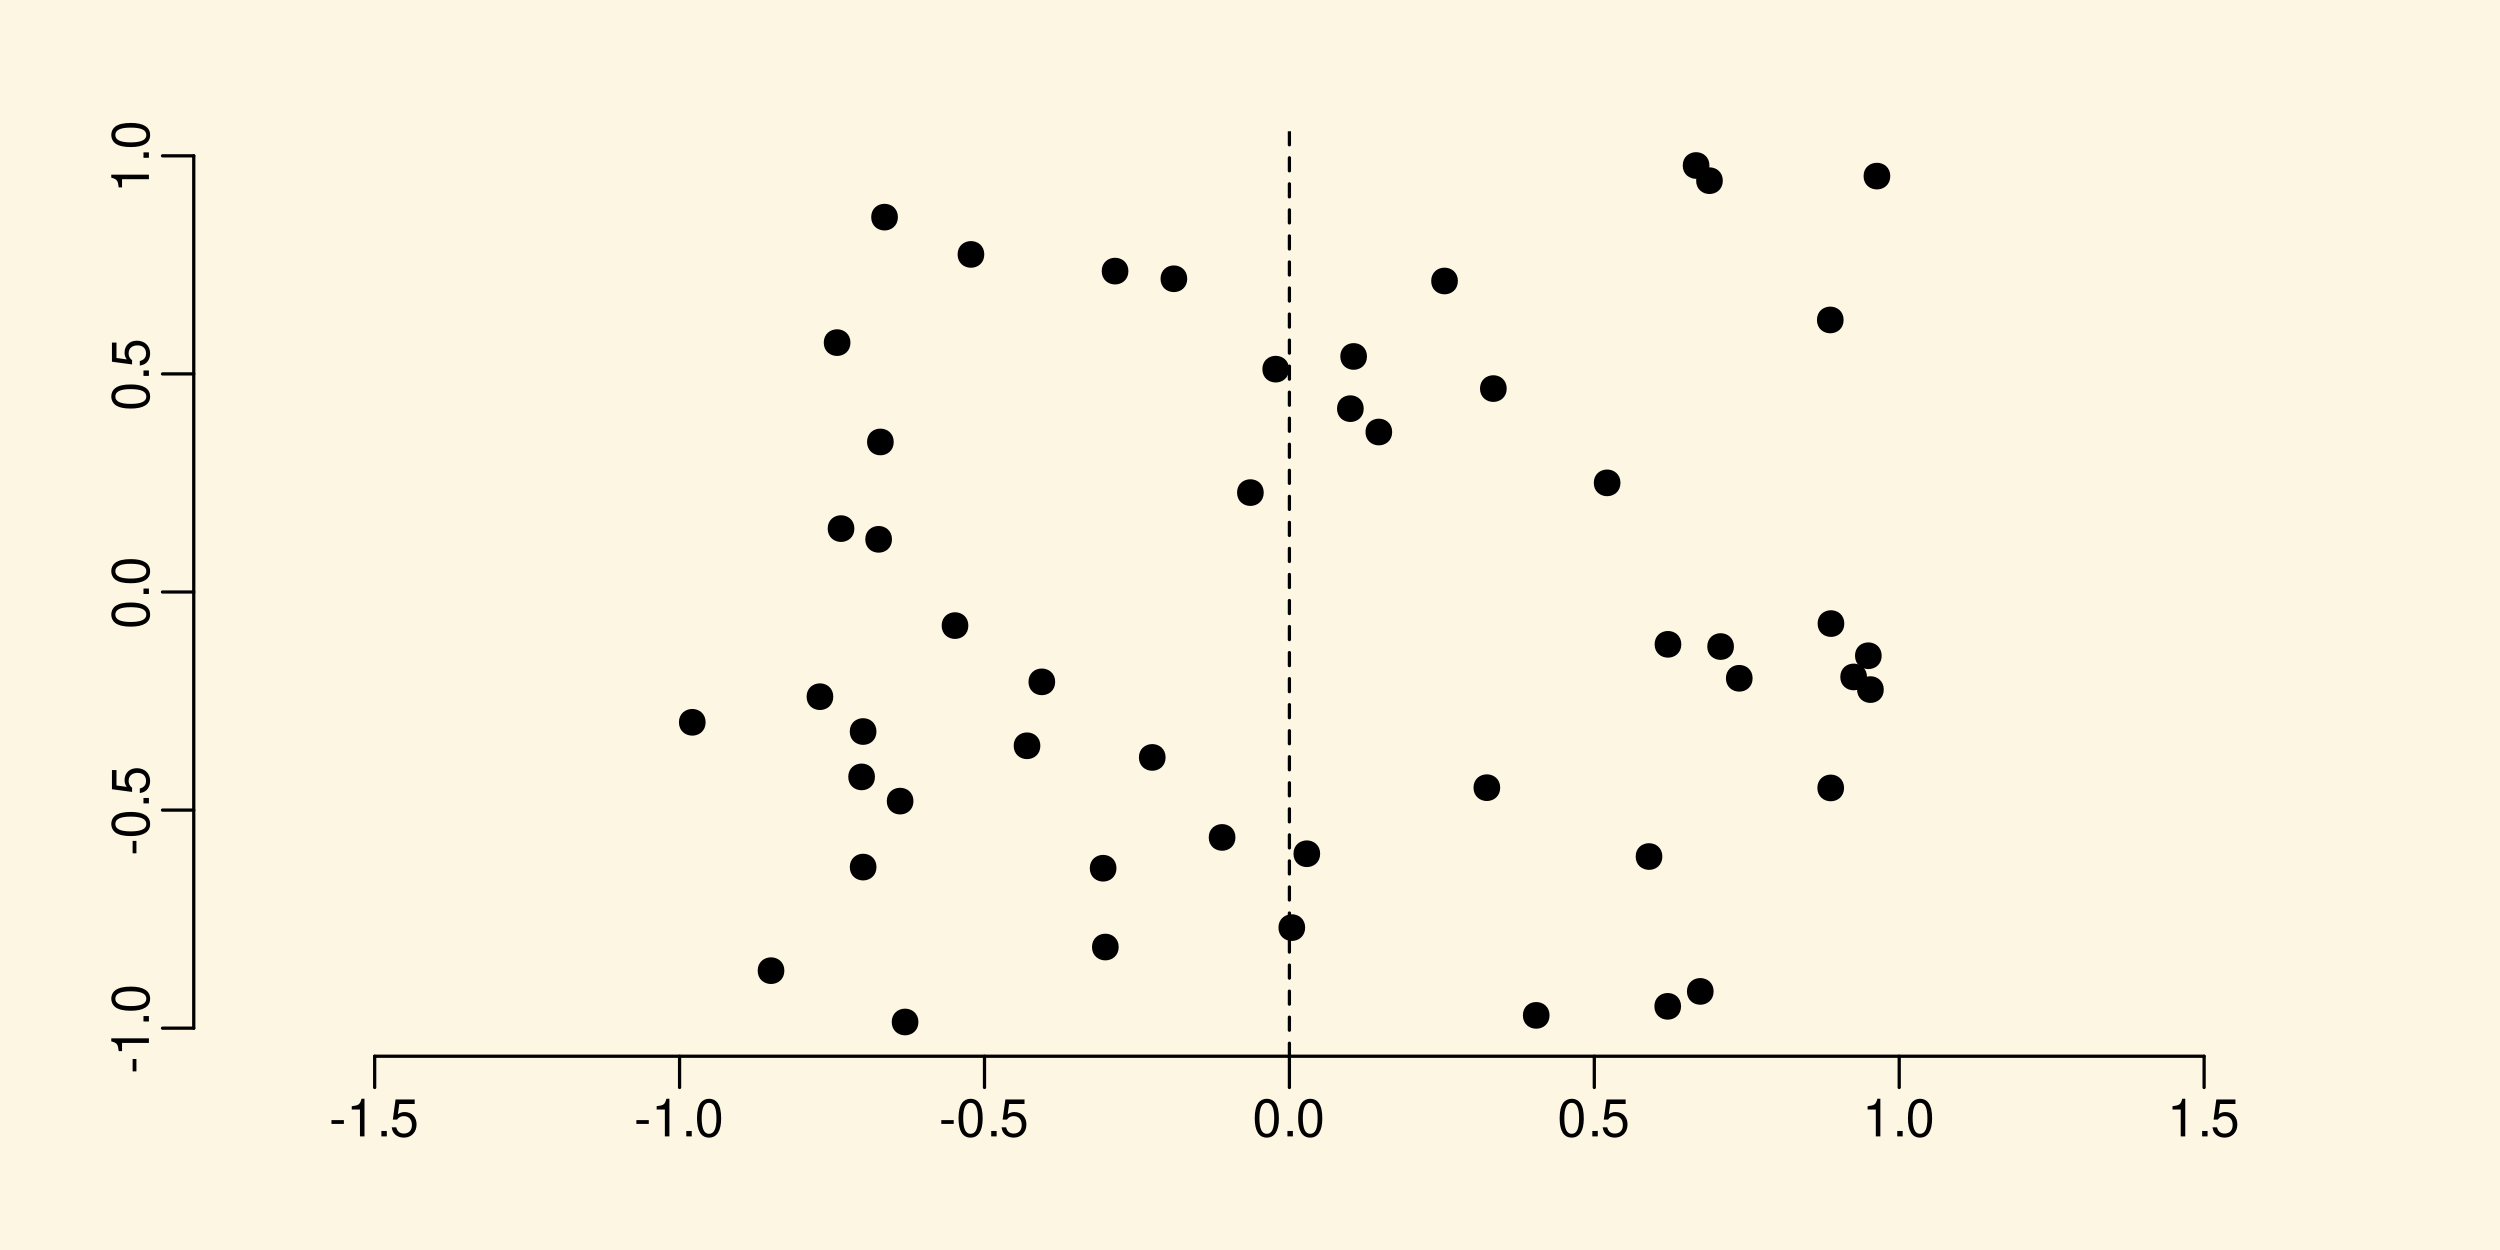
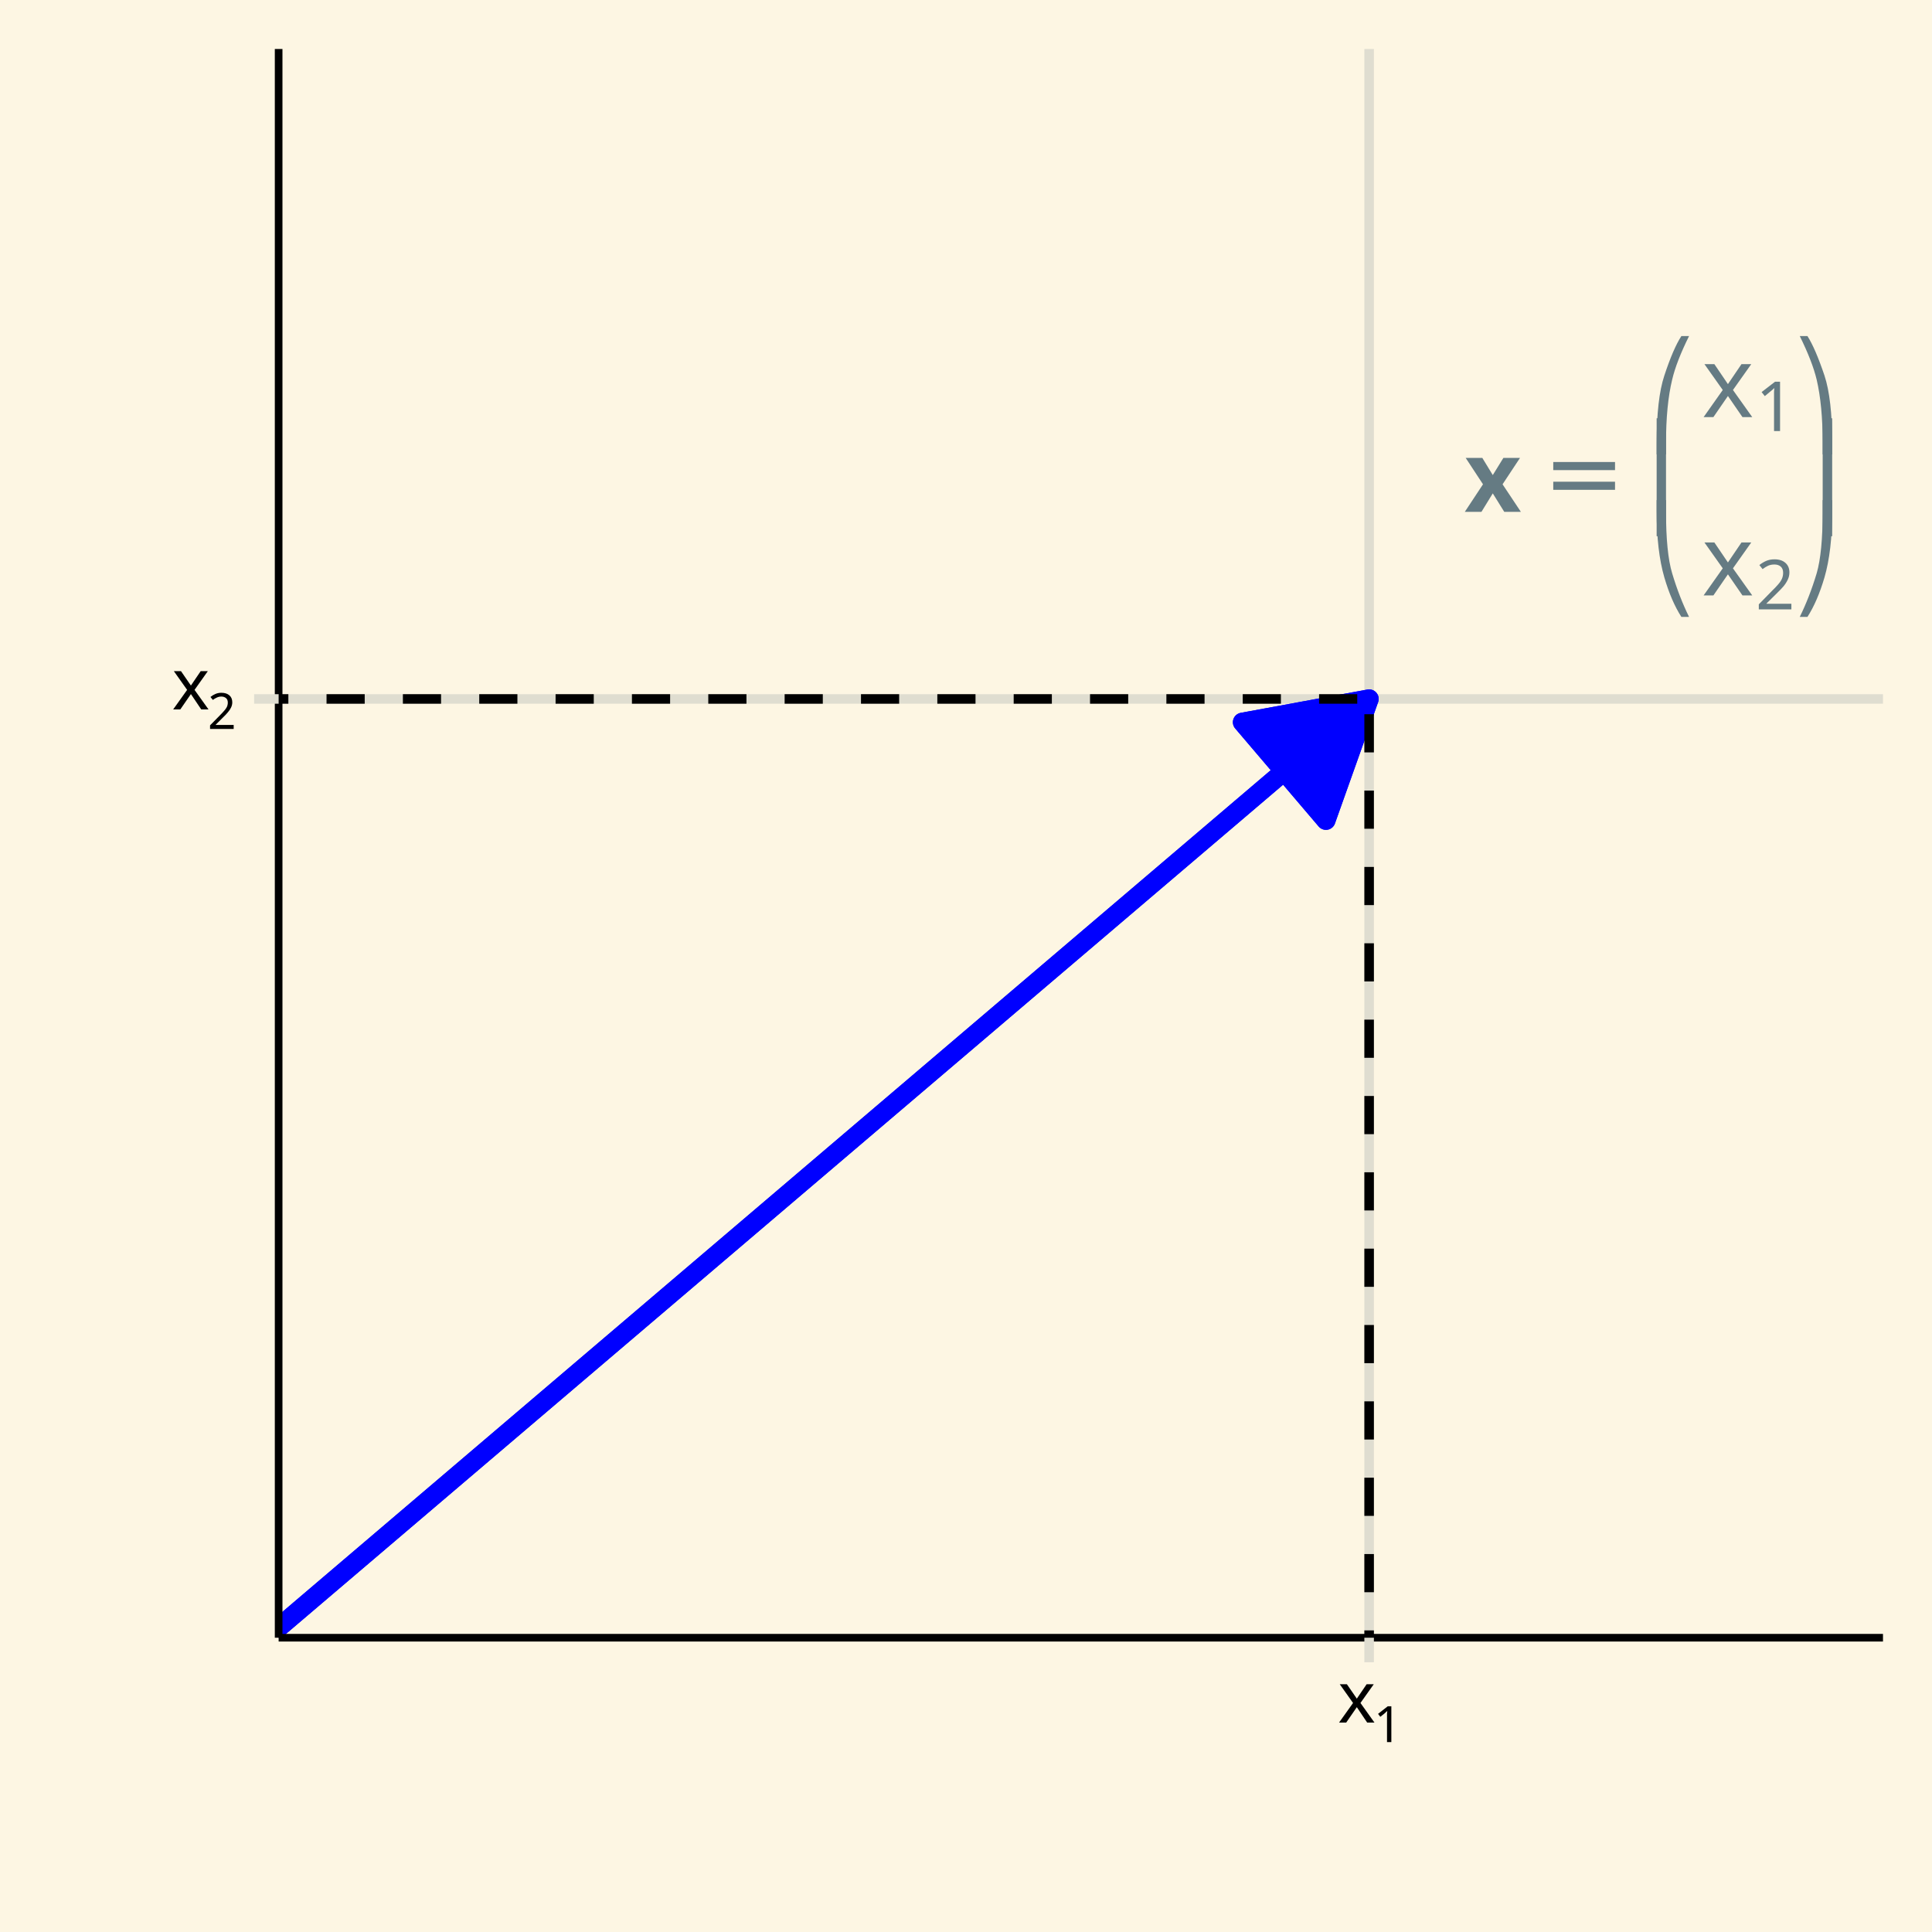
- <svg xmlns="http://www.w3.org/2000/svg" xmlns:xlink="http://www.w3.org/1999/xlink" width="576pt" height="288pt" viewBox="0 0 576 288" version="1.1">
+ <svg xmlns="http://www.w3.org/2000/svg" xmlns:xlink="http://www.w3.org/1999/xlink" width="216pt" height="216pt" viewBox="0 0 216 216" version="1.1">
  <defs>
    <g>
      <symbol overflow="visible" id="glyph0-0">
-         <path style="stroke:none;" d="" />
+         <path style="stroke:none;" d="M 1.031 0 L 1.031 -7.891 L 5.578 -7.891 L 5.578 0 Z M 1.609 -0.562 L 5.016 -0.562 L 5.016 -7.328 L 1.609 -7.328 Z M 1.609 -0.562 " />
      </symbol>
      <symbol overflow="visible" id="glyph0-1">
-         <path style="stroke:none;" d="" />
+         <path style="stroke:none;" d="M 2.094 -3.078 L 0.156 -6.031 L 2.016 -6.031 L 3.188 -4.109 L 4.375 -6.031 L 6.234 -6.031 L 4.281 -3.078 L 6.328 0 L 4.469 0 L 3.188 -2.062 L 1.922 0 L 0.062 0 Z M 2.094 -3.078 " />
      </symbol>
      <symbol overflow="visible" id="glyph1-0">
-         <path style="stroke:none;" d="" />
+         <path style="stroke:none;" d="M 0.547 1.953 L 0.547 -7.781 L 6.078 -7.781 L 6.078 1.953 Z M 1.172 1.344 L 5.453 1.344 L 5.453 -7.172 L 1.172 -7.172 Z M 1.172 1.344 " />
      </symbol>
      <symbol overflow="visible" id="glyph1-1">
-         <path style="stroke:none;" d="" />
+         <path style="stroke:none;" d="M 1.172 -5.016 L 8.078 -5.016 L 8.078 -4.109 L 1.172 -4.109 Z M 1.172 -2.812 L 8.078 -2.812 L 8.078 -1.906 L 1.172 -1.906 Z M 1.172 -2.812 " />
+       </symbol>
+       <symbol overflow="visible" id="glyph1-2">
+         <path style="stroke:none;" d="M 2 2.781 L 0.953 2.781 L 0.953 1.516 C 0.953 -1.785 1.238 -4.301 1.812 -6.031 C 2.477 -8.051 3.113 -9.523 3.719 -10.453 L 4.578 -10.453 C 3.641 -8.566 3.008 -6.941 2.688 -5.578 C 2.227 -3.672 2 -1.305 2 1.516 Z M 2 2.781 " />
+       </symbol>
+       <symbol overflow="visible" id="glyph1-3">
+         <path style="stroke:none;" d="M 2 -10.406 L 2 -9.141 C 2 -6.055 2.227 -3.75 2.688 -2.219 C 3.219 -0.445 3.848 1.176 4.578 2.656 L 3.719 2.656 C 2.969 1.488 2.332 0.016 1.812 -1.766 C 1.238 -3.742 0.953 -6.203 0.953 -9.141 L 0.953 -10.406 Z M 2 -10.406 " />
+       </symbol>
+       <symbol overflow="visible" id="glyph1-4">
+         <path style="stroke:none;" d="M 0.953 -10.406 L 2 -10.406 L 2 2.781 L 0.953 2.781 Z M 0.953 -10.406 " />
+       </symbol>
+       <symbol overflow="visible" id="glyph1-5">
+         <path style="stroke:none;" d="M 3.516 2.781 L 3.516 1.516 C 3.516 -1.305 3.289 -3.672 2.844 -5.578 C 2.52 -6.93 1.891 -8.555 0.953 -10.453 L 1.812 -10.453 C 2.406 -9.523 3.039 -8.051 3.719 -6.031 C 4.289 -4.301 4.578 -1.785 4.578 1.516 L 4.578 2.781 Z M 3.516 2.781 " />
+       </symbol>
+       <symbol overflow="visible" id="glyph1-6">
+         <path style="stroke:none;" d="M 3.516 -10.406 L 4.578 -10.406 L 4.578 -9.141 C 4.578 -6.191 4.289 -3.734 3.719 -1.766 C 3.195 0.016 2.562 1.488 1.812 2.656 L 0.953 2.656 C 1.68 1.176 2.312 -0.445 2.844 -2.219 C 3.289 -3.75 3.516 -6.055 3.516 -9.141 Z M 3.516 -10.406 " />
+       </symbol>
+       <symbol overflow="visible" id="glyph1-7">
+         <path style="stroke:none;" d="M 4.578 -10.406 L 4.578 2.781 L 3.516 2.781 L 3.516 -10.406 C 3.516 -10.406 3.867 -10.406 4.578 -10.406 Z M 4.578 -10.406 " />
      </symbol>
      <symbol overflow="visible" id="glyph2-0">
-         <path style="stroke:none;" d="" />
+         <path style="stroke:none;" d="M 1.031 0 L 1.031 -7.891 L 5.578 -7.891 L 5.578 0 Z M 1.609 -0.562 L 5.016 -0.562 L 5.016 -7.328 L 1.609 -7.328 Z M 1.609 -0.562 " />
      </symbol>
      <symbol overflow="visible" id="glyph2-1">
-         <path style="stroke:none;" d="M 3.406 -3.75 L 0.547 -3.75 L 0.547 -2.875 L 3.406 -2.875 Z M 3.406 -3.75 " />
-       </symbol>
-       <symbol overflow="visible" id="glyph2-2">
-         <path style="stroke:none;" d="M 3.109 -6.188 L 3.109 0 L 4.156 0 L 4.156 -8.672 L 3.469 -8.672 C 3.094 -7.344 2.859 -7.156 1.219 -6.953 L 1.219 -6.188 Z M 3.109 -6.188 " />
-       </symbol>
-       <symbol overflow="visible" id="glyph2-3">
-         <path style="stroke:none;" d="M 2.297 -1.25 L 1.047 -1.25 L 1.047 0 L 2.297 0 Z M 2.297 -1.25 " />
-       </symbol>
-       <symbol overflow="visible" id="glyph2-4">
-         <path style="stroke:none;" d="M 5.719 -8.516 L 1.312 -8.516 L 0.688 -3.875 L 1.656 -3.875 C 2.141 -4.469 2.562 -4.672 3.234 -4.672 C 4.375 -4.672 5.078 -3.891 5.078 -2.625 C 5.078 -1.406 4.375 -0.656 3.219 -0.656 C 2.297 -0.656 1.734 -1.125 1.469 -2.094 L 0.422 -2.094 C 0.562 -1.391 0.688 -1.062 0.938 -0.75 C 1.422 -0.094 2.281 0.281 3.234 0.281 C 4.953 0.281 6.156 -0.969 6.156 -2.766 C 6.156 -4.453 5.047 -5.609 3.406 -5.609 C 2.812 -5.609 2.328 -5.453 1.844 -5.094 L 2.172 -7.469 L 5.719 -7.469 Z M 5.719 -8.516 " />
-       </symbol>
-       <symbol overflow="visible" id="glyph2-5">
-         <path style="stroke:none;" d="M 3.297 -8.672 C 2.516 -8.672 1.781 -8.312 1.344 -7.734 C 0.797 -6.953 0.516 -5.812 0.516 -4.203 C 0.516 -1.266 1.469 0.281 3.297 0.281 C 5.094 0.281 6.078 -1.266 6.078 -4.125 C 6.078 -5.812 5.812 -6.938 5.25 -7.734 C 4.812 -8.328 4.109 -8.672 3.297 -8.672 Z M 3.297 -7.734 C 4.438 -7.734 5 -6.578 5 -4.219 C 5 -1.75 4.453 -0.594 3.281 -0.594 C 2.156 -0.594 1.594 -1.797 1.594 -4.188 C 1.594 -6.578 2.156 -7.734 3.297 -7.734 Z M 3.297 -7.734 " />
+         <path style="stroke:none;" d="M 2.344 -3.031 L 0.297 -5.922 L 1.406 -5.922 L 2.922 -3.688 L 4.438 -5.922 L 5.531 -5.922 L 3.484 -3.031 L 5.641 0 L 4.547 0 L 2.922 -2.359 L 1.297 0 L 0.203 0 Z M 2.344 -3.031 " />
      </symbol>
      <symbol overflow="visible" id="glyph3-0">
-         <path style="stroke:none;" d="" />
+         <path style="stroke:none;" d="M 0.734 0 L 0.734 -5.516 L 3.906 -5.516 L 3.906 0 Z M 1.125 -0.391 L 3.516 -0.391 L 3.516 -5.125 L 1.125 -5.125 Z M 1.125 -0.391 " />
      </symbol>
      <symbol overflow="visible" id="glyph3-1">
-         <path style="stroke:none;" d="M -3.75 -3.406 L -3.75 -0.547 L -2.875 -0.547 L -2.875 -3.406 Z M -3.75 -3.406 " />
+         <path style="stroke:none;" d="M 2.75 0 L 2.078 0 L 2.078 -3.859 C 2.078 -4.078 2.078 -4.254 2.078 -4.391 C 2.086 -4.523 2.098 -4.664 2.109 -4.812 C 2.023 -4.727 1.945 -4.656 1.875 -4.594 C 1.812 -4.539 1.727 -4.473 1.625 -4.391 L 1.047 -3.906 L 0.688 -4.359 L 2.188 -5.516 L 2.75 -5.516 Z M 2.75 0 " />
      </symbol>
      <symbol overflow="visible" id="glyph3-2">
-         <path style="stroke:none;" d="M -6.188 -3.109 L 0 -3.109 L 0 -4.156 L -8.672 -4.156 L -8.672 -3.469 C -7.344 -3.094 -7.156 -2.859 -6.953 -1.219 L -6.188 -1.219 Z M -6.188 -3.109 " />
+         <path style="stroke:none;" d="M 4.016 0 L 0.375 0 L 0.375 -0.562 L 1.812 -2.031 C 2.094 -2.301 2.328 -2.547 2.516 -2.766 C 2.711 -2.984 2.859 -3.195 2.953 -3.406 C 3.047 -3.613 3.094 -3.844 3.094 -4.094 C 3.094 -4.395 3.004 -4.625 2.828 -4.781 C 2.648 -4.938 2.414 -5.016 2.125 -5.016 C 1.852 -5.016 1.613 -4.969 1.406 -4.875 C 1.207 -4.781 1.004 -4.656 0.797 -4.5 L 0.438 -4.953 C 0.656 -5.129 0.898 -5.281 1.172 -5.406 C 1.453 -5.531 1.77 -5.594 2.125 -5.594 C 2.645 -5.594 3.051 -5.461 3.344 -5.203 C 3.645 -4.941 3.797 -4.582 3.797 -4.125 C 3.797 -3.844 3.734 -3.57 3.609 -3.312 C 3.492 -3.062 3.332 -2.812 3.125 -2.562 C 2.914 -2.32 2.664 -2.062 2.375 -1.781 L 1.234 -0.656 L 1.234 -0.625 L 4.016 -0.625 Z M 4.016 0 " />
      </symbol>
-       <symbol overflow="visible" id="glyph3-3">
-         <path style="stroke:none;" d="M -1.25 -2.297 L -1.25 -1.047 L 0 -1.047 L 0 -2.297 Z M -1.25 -2.297 " />
+       <symbol overflow="visible" id="glyph4-0">
+         <path style="stroke:none;" d="M 0.75 0 L 0.75 -5.719 L 4.047 -5.719 L 4.047 0 Z M 1.156 -0.406 L 3.625 -0.406 L 3.625 -5.297 L 1.156 -5.297 Z M 1.156 -0.406 " />
      </symbol>
-       <symbol overflow="visible" id="glyph3-4">
-         <path style="stroke:none;" d="M -8.672 -3.297 C -8.672 -2.516 -8.312 -1.781 -7.734 -1.344 C -6.953 -0.797 -5.812 -0.516 -4.203 -0.516 C -1.266 -0.516 0.281 -1.469 0.281 -3.297 C 0.281 -5.094 -1.266 -6.078 -4.125 -6.078 C -5.812 -6.078 -6.938 -5.812 -7.734 -5.25 C -8.328 -4.812 -8.672 -4.109 -8.672 -3.297 Z M -7.734 -3.297 C -7.734 -4.438 -6.578 -5 -4.219 -5 C -1.75 -5 -0.594 -4.453 -0.594 -3.281 C -0.594 -2.156 -1.797 -1.594 -4.188 -1.594 C -6.578 -1.594 -7.734 -2.156 -7.734 -3.297 Z M -7.734 -3.297 " />
+       <symbol overflow="visible" id="glyph4-1">
+         <path style="stroke:none;" d="M 1.703 -2.188 L 0.219 -4.281 L 1.016 -4.281 L 2.125 -2.672 L 3.219 -4.281 L 4.016 -4.281 L 2.531 -2.188 L 4.094 0 L 3.281 0 L 2.125 -1.719 L 0.938 0 L 0.141 0 Z M 1.703 -2.188 " />
      </symbol>
-       <symbol overflow="visible" id="glyph3-5">
-         <path style="stroke:none;" d="M -8.516 -5.719 L -8.516 -1.312 L -3.875 -0.688 L -3.875 -1.656 C -4.469 -2.141 -4.672 -2.562 -4.672 -3.234 C -4.672 -4.375 -3.891 -5.078 -2.625 -5.078 C -1.406 -5.078 -0.656 -4.375 -0.656 -3.219 C -0.656 -2.297 -1.125 -1.734 -2.094 -1.469 L -2.094 -0.422 C -1.391 -0.562 -1.062 -0.688 -0.75 -0.938 C -0.094 -1.422 0.281 -2.281 0.281 -3.234 C 0.281 -4.953 -0.969 -6.156 -2.766 -6.156 C -4.453 -6.156 -5.609 -5.047 -5.609 -3.406 C -5.609 -2.812 -5.453 -2.328 -5.094 -1.844 L -7.469 -2.172 L -7.469 -5.719 Z M -8.516 -5.719 " />
+       <symbol overflow="visible" id="glyph5-0">
+         <path style="stroke:none;" d="M 0.531 0 L 0.531 -4 L 2.828 -4 L 2.828 0 Z M 0.812 -0.281 L 2.547 -0.281 L 2.547 -3.703 L 0.812 -3.703 Z M 0.812 -0.281 " />
+       </symbol>
+       <symbol overflow="visible" id="glyph5-1">
+         <path style="stroke:none;" d="M 2.906 0 L 0.266 0 L 0.266 -0.406 L 1.312 -1.469 C 1.508 -1.664 1.676 -1.844 1.812 -2 C 1.957 -2.156 2.066 -2.305 2.141 -2.453 C 2.211 -2.609 2.25 -2.773 2.25 -2.953 C 2.25 -3.18 2.18 -3.348 2.047 -3.453 C 1.91 -3.566 1.738 -3.625 1.531 -3.625 C 1.344 -3.625 1.176 -3.586 1.031 -3.516 C 0.883 -3.453 0.734 -3.363 0.578 -3.25 L 0.312 -3.578 C 0.469 -3.711 0.645 -3.82 0.844 -3.906 C 1.051 -4 1.281 -4.047 1.531 -4.047 C 1.906 -4.047 2.203 -3.953 2.422 -3.766 C 2.641 -3.578 2.75 -3.316 2.75 -2.984 C 2.75 -2.773 2.703 -2.578 2.609 -2.391 C 2.523 -2.211 2.406 -2.035 2.25 -1.859 C 2.102 -1.68 1.926 -1.492 1.719 -1.297 L 0.891 -0.469 L 0.891 -0.453 L 2.906 -0.453 Z M 2.906 0 " />
+       </symbol>
+       <symbol overflow="visible" id="glyph5-2">
+         <path style="stroke:none;" d="M 1.984 0 L 1.5 0 L 1.5 -2.797 C 1.5 -2.953 1.5 -3.078 1.5 -3.172 C 1.508 -3.273 1.52 -3.379 1.531 -3.484 C 1.469 -3.422 1.41 -3.367 1.359 -3.328 C 1.316 -3.285 1.258 -3.234 1.188 -3.172 L 0.75 -2.828 L 0.5 -3.156 L 1.578 -4 L 1.984 -4 Z M 1.984 0 " />
      </symbol>
    </g>
    <clipPath id="clip1">
-       <path d="M 296 30.238 L 298 30.238 L 298 243.359 L 296 243.359 Z M 296 30.238 " />
+       <path d="M 31.152 5.48 L 210.523 5.48 L 210.523 183.102 L 31.152 183.102 Z M 31.152 5.48 " />
+     </clipPath>
+     <clipPath id="clip2">
+       <path d="M 31.152 77 L 210.523 77 L 210.523 79 L 31.152 79 Z M 31.152 77 " />
+     </clipPath>
+     <clipPath id="clip3">
+       <path d="M 152 5.48 L 154 5.48 L 154 183.102 L 152 183.102 Z M 152 5.48 " />
+     </clipPath>
+     <clipPath id="clip4">
+       <path d="M 31.152 77 L 155 77 L 155 183.102 L 31.152 183.102 Z M 31.152 77 " />
+     </clipPath>
+     <clipPath id="clip5">
+       <path d="M 31.152 77 L 155 77 L 155 183.102 L 31.152 183.102 Z M 31.152 77 " />
+     </clipPath>
+     <clipPath id="clip6">
+       <path d="M 152 77 L 154 77 L 154 183.102 L 152 183.102 Z M 152 77 " />
+     </clipPath>
+     <clipPath id="clip7">
+       <path d="M 31.152 77 L 154 77 L 154 79 L 31.152 79 Z M 31.152 77 " />
    </clipPath>
  </defs>
  <g id="surface6">
-     <rect x="0" y="0" width="576" height="288" style="fill:rgb(99.216%,96.471%,89.02%);fill-opacity:1;stroke:none;" />
+     <rect x="0" y="0" width="216" height="216" style="fill:rgb(100%,100%,100%);fill-opacity:1;stroke:none;" />
+     <rect x="0" y="0" width="216" height="216" style="fill:rgb(99.216%,96.471%,89.02%);fill-opacity:1;stroke:none;" />
+     <path style="fill:none;stroke-width:1.067;stroke-linecap:round;stroke-linejoin:round;stroke:rgb(99.216%,96.471%,89.02%);stroke-opacity:1;stroke-miterlimit:10;" d="M 0 216 L 216 216 L 216 0 L 0 0 Z M 0 216 " />
+     <g clip-path="url(#clip1)" clip-rule="nonzero">
+       <path style="fill-rule:nonzero;fill:rgb(99.216%,96.471%,89.02%);fill-opacity:1;stroke-width:1.067;stroke-linecap:round;stroke-linejoin:round;stroke:rgb(99.216%,96.471%,89.02%);stroke-opacity:1;stroke-miterlimit:10;" d="M 31.152 183.098 L 210.523 183.098 L 210.523 5.477 L 31.152 5.477 Z M 31.152 183.098 " />
+     </g>
+     <g clip-path="url(#clip2)" clip-rule="nonzero">
+       <path style="fill:none;stroke-width:1.067;stroke-linecap:butt;stroke-linejoin:round;stroke:rgb(87.451%,86.667%,81.569%);stroke-opacity:1;stroke-miterlimit:10;" d="M 31.152 78.141 L 210.52 78.141 " />
+     </g>
+     <g clip-path="url(#clip3)" clip-rule="nonzero">
+       <path style="fill:none;stroke-width:1.067;stroke-linecap:butt;stroke-linejoin:round;stroke:rgb(87.451%,86.667%,81.569%);stroke-opacity:1;stroke-miterlimit:10;" d="M 153.07 183.098 L 153.07 5.48 " />
+     </g>
+     <g clip-path="url(#clip4)" clip-rule="nonzero">
+       <path style="fill:none;stroke-width:2.134;stroke-linecap:butt;stroke-linejoin:round;stroke:rgb(0%,0%,100%);stroke-opacity:1;stroke-miterlimit:10;" d="M 20.344 191.172 L 153.07 78.141 " />
+     </g>
+     <path style="fill-rule:nonzero;fill:rgb(0%,0%,100%);fill-opacity:1;stroke-width:2.134;stroke-linecap:butt;stroke-linejoin:round;stroke:rgb(0%,0%,100%);stroke-opacity:1;stroke-miterlimit:10;" d="M 148.242 91.711 L 153.07 78.141 L 138.906 80.746 Z M 148.242 91.711 " />
+     <g clip-path="url(#clip5)" clip-rule="nonzero">
+       <path style="fill:none;stroke-width:2.134;stroke-linecap:butt;stroke-linejoin:round;stroke:rgb(0%,0%,100%);stroke-opacity:1;stroke-miterlimit:10;" d="M 20.344 191.172 L 153.07 78.141 " />
+     </g>
+     <path style="fill-rule:nonzero;fill:rgb(0%,0%,100%);fill-opacity:1;stroke-width:2.134;stroke-linecap:butt;stroke-linejoin:round;stroke:rgb(0%,0%,100%);stroke-opacity:1;stroke-miterlimit:10;" d="M 148.242 91.711 L 153.07 78.141 L 138.906 80.746 Z M 148.242 91.711 " />
+     <g style="fill:rgb(39.608%,48.235%,51.373%);fill-opacity:1;">
+       <use xlink:href="#glyph0-1" x="163.707" y="57.223" />
+     </g>
+     <g style="fill:rgb(39.608%,48.235%,51.373%);fill-opacity:1;">
+       <use xlink:href="#glyph1-1" x="172.484" y="56.669" />
+     </g>
+     <g style="fill:rgb(39.608%,48.235%,51.373%);fill-opacity:1;">
+       <use xlink:href="#glyph1-2" x="184.262" y="48.024" />
+     </g>
+     <g style="fill:rgb(39.608%,48.235%,51.373%);fill-opacity:1;">
+       <use xlink:href="#glyph1-3" x="184.262" y="66.317" />
+     </g>
+     <g style="fill:rgb(39.608%,48.235%,51.373%);fill-opacity:1;">
+       <use xlink:href="#glyph1-4" x="184.262" y="57.169" />
+     </g>
+     <g style="fill:rgb(39.608%,48.235%,51.373%);fill-opacity:1;">
+       <use xlink:href="#glyph2-1" x="190.262" y="46.633" />
+     </g>
+     <g style="fill:rgb(39.608%,48.235%,51.373%);fill-opacity:1;">
+       <use xlink:href="#glyph3-1" x="196.262" y="48.193" />
+     </g>
+     <g style="fill:rgb(39.608%,48.235%,51.373%);fill-opacity:1;">
+       <use xlink:href="#glyph2-1" x="190.262" y="66.57" />
+     </g>
+     <g style="fill:rgb(39.608%,48.235%,51.373%);fill-opacity:1;">
+       <use xlink:href="#glyph3-2" x="196.262" y="68.127" />
+     </g>
+     <g style="fill:rgb(39.608%,48.235%,51.373%);fill-opacity:1;">
+       <use xlink:href="#glyph1-5" x="200.262" y="48.024" />
+     </g>
+     <g style="fill:rgb(39.608%,48.235%,51.373%);fill-opacity:1;">
+       <use xlink:href="#glyph1-6" x="200.262" y="66.317" />
+     </g>
+     <g style="fill:rgb(39.608%,48.235%,51.373%);fill-opacity:1;">
+       <use xlink:href="#glyph1-7" x="200.262" y="57.169" />
+     </g>
+     <g clip-path="url(#clip6)" clip-rule="nonzero">
+       <path style="fill:none;stroke-width:1.067;stroke-linecap:butt;stroke-linejoin:round;stroke:rgb(0%,0%,0%);stroke-opacity:1;stroke-dasharray:4.268,4.268;stroke-miterlimit:10;" d="M 153.07 271.91 L 153.07 78.141 " />
+     </g>
+     <g clip-path="url(#clip7)" clip-rule="nonzero">
+       <path style="fill:none;stroke-width:1.067;stroke-linecap:butt;stroke-linejoin:round;stroke:rgb(0%,0%,0%);stroke-opacity:1;stroke-dasharray:4.268,4.268;stroke-miterlimit:10;" d="M -74.461 78.141 L 153.07 78.141 " />
+     </g>
+     <path style="fill:none;stroke-width:0.854;stroke-linecap:butt;stroke-linejoin:round;stroke:rgb(0%,0%,0%);stroke-opacity:1;stroke-miterlimit:10;" d="M 31.152 183.098 L 31.152 5.48 " />
    <g style="fill:rgb(0%,0%,0%);fill-opacity:1;">
-       <use xlink:href="#glyph0-1" x="293.199" y="278.856" />
+       <use xlink:href="#glyph4-1" x="19.219" y="79.317" />
    </g>
    <g style="fill:rgb(0%,0%,0%);fill-opacity:1;">
-       <use xlink:href="#glyph1-1" x="16.778" y="138.801" />
+       <use xlink:href="#glyph5-1" x="23.219" y="81.501" />
    </g>
-     <path style="fill:none;stroke-width:0.75;stroke-linecap:round;stroke-linejoin:round;stroke:rgb(0%,0%,0%);stroke-opacity:1;stroke-miterlimit:10;" d="M 86.324 243.359 L 507.828 243.359 " />
-     <path style="fill:none;stroke-width:0.75;stroke-linecap:round;stroke-linejoin:round;stroke:rgb(0%,0%,0%);stroke-opacity:1;stroke-miterlimit:10;" d="M 86.324 243.359 L 86.324 250.559 " />
-     <path style="fill:none;stroke-width:0.75;stroke-linecap:round;stroke-linejoin:round;stroke:rgb(0%,0%,0%);stroke-opacity:1;stroke-miterlimit:10;" d="M 156.574 243.359 L 156.574 250.559 " />
-     <path style="fill:none;stroke-width:0.75;stroke-linecap:round;stroke-linejoin:round;stroke:rgb(0%,0%,0%);stroke-opacity:1;stroke-miterlimit:10;" d="M 226.828 243.359 L 226.828 250.559 " />
-     <path style="fill:none;stroke-width:0.75;stroke-linecap:round;stroke-linejoin:round;stroke:rgb(0%,0%,0%);stroke-opacity:1;stroke-miterlimit:10;" d="M 297.078 243.359 L 297.078 250.559 " />
-     <path style="fill:none;stroke-width:0.75;stroke-linecap:round;stroke-linejoin:round;stroke:rgb(0%,0%,0%);stroke-opacity:1;stroke-miterlimit:10;" d="M 367.328 243.359 L 367.328 250.559 " />
-     <path style="fill:none;stroke-width:0.75;stroke-linecap:round;stroke-linejoin:round;stroke:rgb(0%,0%,0%);stroke-opacity:1;stroke-miterlimit:10;" d="M 437.578 243.359 L 437.578 250.559 " />
-     <path style="fill:none;stroke-width:0.75;stroke-linecap:round;stroke-linejoin:round;stroke:rgb(0%,0%,0%);stroke-opacity:1;stroke-miterlimit:10;" d="M 507.828 243.359 L 507.828 250.559 " />
+     <path style="fill:none;stroke-width:1.067;stroke-linecap:butt;stroke-linejoin:round;stroke:rgb(87.451%,86.667%,81.569%);stroke-opacity:1;stroke-miterlimit:10;" d="M 28.41 78.141 L 31.152 78.141 " />
+     <path style="fill:none;stroke-width:0.854;stroke-linecap:butt;stroke-linejoin:round;stroke:rgb(0%,0%,0%);stroke-opacity:1;stroke-miterlimit:10;" d="M 31.152 183.098 L 210.52 183.098 " />
+     <path style="fill:none;stroke-width:1.067;stroke-linecap:butt;stroke-linejoin:round;stroke:rgb(87.451%,86.667%,81.569%);stroke-opacity:1;stroke-miterlimit:10;" d="M 153.07 185.84 L 153.07 183.098 " />
    <g style="fill:rgb(0%,0%,0%);fill-opacity:1;">
-       <use xlink:href="#glyph2-1" x="75.824" y="261.826" />
-       <use xlink:href="#glyph2-2" x="79.824" y="261.826" />
-       <use xlink:href="#glyph2-3" x="86.824" y="261.826" />
-       <use xlink:href="#glyph2-4" x="89.824" y="261.826" />
+       <use xlink:href="#glyph4-1" x="149.57" y="192.583" />
    </g>
    <g style="fill:rgb(0%,0%,0%);fill-opacity:1;">
-       <use xlink:href="#glyph2-1" x="146.074" y="261.826" />
-       <use xlink:href="#glyph2-2" x="150.074" y="261.826" />
-       <use xlink:href="#glyph2-3" x="157.074" y="261.826" />
-       <use xlink:href="#glyph2-5" x="160.074" y="261.826" />
+       <use xlink:href="#glyph5-2" x="153.57" y="194.767" />
    </g>
-     <g style="fill:rgb(0%,0%,0%);fill-opacity:1;">
-       <use xlink:href="#glyph2-1" x="216.328" y="261.826" />
-       <use xlink:href="#glyph2-5" x="220.328" y="261.826" />
-       <use xlink:href="#glyph2-3" x="227.328" y="261.826" />
-       <use xlink:href="#glyph2-4" x="230.328" y="261.826" />
-     </g>
-     <g style="fill:rgb(0%,0%,0%);fill-opacity:1;">
-       <use xlink:href="#glyph2-5" x="288.578" y="261.826" />
-       <use xlink:href="#glyph2-3" x="295.578" y="261.826" />
-       <use xlink:href="#glyph2-5" x="298.578" y="261.826" />
-     </g>
-     <g style="fill:rgb(0%,0%,0%);fill-opacity:1;">
-       <use xlink:href="#glyph2-5" x="358.828" y="261.826" />
-       <use xlink:href="#glyph2-3" x="365.828" y="261.826" />
-       <use xlink:href="#glyph2-4" x="368.828" y="261.826" />
-     </g>
-     <g style="fill:rgb(0%,0%,0%);fill-opacity:1;">
-       <use xlink:href="#glyph2-2" x="429.078" y="261.826" />
-       <use xlink:href="#glyph2-3" x="436.078" y="261.826" />
-       <use xlink:href="#glyph2-5" x="439.078" y="261.826" />
-     </g>
-     <g style="fill:rgb(0%,0%,0%);fill-opacity:1;">
-       <use xlink:href="#glyph2-2" x="499.328" y="261.826" />
-       <use xlink:href="#glyph2-3" x="506.328" y="261.826" />
-       <use xlink:href="#glyph2-4" x="509.328" y="261.826" />
-     </g>
-     <path style="fill:none;stroke-width:0.75;stroke-linecap:round;stroke-linejoin:round;stroke:rgb(0%,0%,0%);stroke-opacity:1;stroke-miterlimit:10;" d="M 44.641 236.895 L 44.641 35.902 " />
-     <path style="fill:none;stroke-width:0.75;stroke-linecap:round;stroke-linejoin:round;stroke:rgb(0%,0%,0%);stroke-opacity:1;stroke-miterlimit:10;" d="M 44.641 236.895 L 37.441 236.895 " />
-     <path style="fill:none;stroke-width:0.75;stroke-linecap:round;stroke-linejoin:round;stroke:rgb(0%,0%,0%);stroke-opacity:1;stroke-miterlimit:10;" d="M 44.641 186.648 L 37.441 186.648 " />
-     <path style="fill:none;stroke-width:0.75;stroke-linecap:round;stroke-linejoin:round;stroke:rgb(0%,0%,0%);stroke-opacity:1;stroke-miterlimit:10;" d="M 44.641 136.398 L 37.441 136.398 " />
-     <path style="fill:none;stroke-width:0.75;stroke-linecap:round;stroke-linejoin:round;stroke:rgb(0%,0%,0%);stroke-opacity:1;stroke-miterlimit:10;" d="M 44.641 86.152 L 37.441 86.152 " />
-     <path style="fill:none;stroke-width:0.75;stroke-linecap:round;stroke-linejoin:round;stroke:rgb(0%,0%,0%);stroke-opacity:1;stroke-miterlimit:10;" d="M 44.641 35.902 L 37.441 35.902 " />
-     <g style="fill:rgb(0%,0%,0%);fill-opacity:1;">
-       <use xlink:href="#glyph3-1" x="34.307" y="247.395" />
-       <use xlink:href="#glyph3-2" x="34.307" y="243.395" />
-       <use xlink:href="#glyph3-3" x="34.307" y="236.395" />
-       <use xlink:href="#glyph3-4" x="34.307" y="233.395" />
-     </g>
-     <g style="fill:rgb(0%,0%,0%);fill-opacity:1;">
-       <use xlink:href="#glyph3-1" x="34.307" y="197.148" />
-       <use xlink:href="#glyph3-4" x="34.307" y="193.148" />
-       <use xlink:href="#glyph3-3" x="34.307" y="186.148" />
-       <use xlink:href="#glyph3-5" x="34.307" y="183.148" />
-     </g>
-     <g style="fill:rgb(0%,0%,0%);fill-opacity:1;">
-       <use xlink:href="#glyph3-4" x="34.307" y="144.898" />
-       <use xlink:href="#glyph3-3" x="34.307" y="137.898" />
-       <use xlink:href="#glyph3-4" x="34.307" y="134.898" />
-     </g>
-     <g style="fill:rgb(0%,0%,0%);fill-opacity:1;">
-       <use xlink:href="#glyph3-4" x="34.307" y="94.652" />
-       <use xlink:href="#glyph3-3" x="34.307" y="87.652" />
-       <use xlink:href="#glyph3-5" x="34.307" y="84.652" />
-     </g>
-     <g style="fill:rgb(0%,0%,0%);fill-opacity:1;">
-       <use xlink:href="#glyph3-2" x="34.307" y="44.402" />
-       <use xlink:href="#glyph3-3" x="34.307" y="37.402" />
-       <use xlink:href="#glyph3-4" x="34.307" y="34.402" />
-     </g>
-     <g clip-path="url(#clip1)" clip-rule="nonzero">
-       <path style="fill:none;stroke-width:0.75;stroke-linecap:round;stroke-linejoin:round;stroke:rgb(0%,0%,0%);stroke-opacity:1;stroke-dasharray:3,3;stroke-miterlimit:10;" d="M 297.078 243.359 L 297.078 30.238 " />
-     </g>
-     <path style="fill-rule:nonzero;fill:rgb(0%,0%,0%);fill-opacity:1;stroke-width:0.75;stroke-linecap:round;stroke-linejoin:round;stroke:rgb(0%,0%,0%);stroke-opacity:1;stroke-miterlimit:10;" d="M 211.227 235.465 C 211.227 239.066 205.828 239.066 205.828 235.465 C 205.828 231.867 211.227 231.867 211.227 235.465 " />
-     <path style="fill-rule:nonzero;fill:rgb(0%,0%,0%);fill-opacity:1;stroke-width:0.75;stroke-linecap:round;stroke-linejoin:round;stroke:rgb(0%,0%,0%);stroke-opacity:1;stroke-miterlimit:10;" d="M 356.645 233.941 C 356.645 237.543 351.246 237.543 351.246 233.941 C 351.246 230.344 356.645 230.344 356.645 233.941 " />
-     <path style="fill-rule:nonzero;fill:rgb(0%,0%,0%);fill-opacity:1;stroke-width:0.75;stroke-linecap:round;stroke-linejoin:round;stroke:rgb(0%,0%,0%);stroke-opacity:1;stroke-miterlimit:10;" d="M 320.383 99.535 C 320.383 103.137 314.98 103.137 314.98 99.535 C 314.98 95.938 320.383 95.938 320.383 99.535 " />
-     <path style="fill-rule:nonzero;fill:rgb(0%,0%,0%);fill-opacity:1;stroke-width:0.75;stroke-linecap:round;stroke-linejoin:round;stroke:rgb(0%,0%,0%);stroke-opacity:1;stroke-miterlimit:10;" d="M 206.5 50.027 C 206.5 53.629 201.098 53.629 201.098 50.027 C 201.098 46.43 206.5 46.43 206.5 50.027 " />
-     <path style="fill-rule:nonzero;fill:rgb(0%,0%,0%);fill-opacity:1;stroke-width:0.75;stroke-linecap:round;stroke-linejoin:round;stroke:rgb(0%,0%,0%);stroke-opacity:1;stroke-miterlimit:10;" d="M 424.496 181.543 C 424.496 185.141 419.098 185.141 419.098 181.543 C 419.098 177.941 424.496 177.941 424.496 181.543 " />
-     <path style="fill-rule:nonzero;fill:rgb(0%,0%,0%);fill-opacity:1;stroke-width:0.75;stroke-linecap:round;stroke-linejoin:round;stroke:rgb(0%,0%,0%);stroke-opacity:1;stroke-miterlimit:10;" d="M 424.395 73.719 C 424.395 77.316 418.996 77.316 418.996 73.719 C 418.996 70.117 424.395 70.117 424.395 73.719 " />
-     <path style="fill-rule:nonzero;fill:rgb(0%,0%,0%);fill-opacity:1;stroke-width:0.75;stroke-linecap:round;stroke-linejoin:round;stroke:rgb(0%,0%,0%);stroke-opacity:1;stroke-miterlimit:10;" d="M 195.57 78.941 C 195.57 82.539 190.168 82.539 190.168 78.941 C 190.168 75.34 195.57 75.34 195.57 78.941 " />
-     <path style="fill-rule:nonzero;fill:rgb(0%,0%,0%);fill-opacity:1;stroke-width:0.75;stroke-linecap:round;stroke-linejoin:round;stroke:rgb(0%,0%,0%);stroke-opacity:1;stroke-miterlimit:10;" d="M 393.477 38.133 C 393.477 41.734 388.078 41.734 388.078 38.133 C 388.078 34.535 393.477 34.535 393.477 38.133 " />
-     <path style="fill-rule:nonzero;fill:rgb(0%,0%,0%);fill-opacity:1;stroke-width:0.75;stroke-linecap:round;stroke-linejoin:round;stroke:rgb(0%,0%,0%);stroke-opacity:1;stroke-miterlimit:10;" d="M 290.789 113.496 C 290.789 117.094 285.391 117.094 285.391 113.496 C 285.391 109.895 290.789 109.895 290.789 113.496 " />
-     <path style="fill-rule:nonzero;fill:rgb(0%,0%,0%);fill-opacity:1;stroke-width:0.75;stroke-linecap:round;stroke-linejoin:round;stroke:rgb(0%,0%,0%);stroke-opacity:1;stroke-miterlimit:10;" d="M 313.824 94.152 C 313.824 97.754 308.422 97.754 308.422 94.152 C 308.422 90.555 313.824 90.555 313.824 94.152 " />
-     <path style="fill-rule:nonzero;fill:rgb(0%,0%,0%);fill-opacity:1;stroke-width:0.75;stroke-linecap:round;stroke-linejoin:round;stroke:rgb(0%,0%,0%);stroke-opacity:1;stroke-miterlimit:10;" d="M 314.578 82.125 C 314.578 85.727 309.18 85.727 309.18 82.125 C 309.18 78.527 314.578 78.527 314.578 82.125 " />
-     <path style="fill-rule:nonzero;fill:rgb(0%,0%,0%);fill-opacity:1;stroke-width:0.75;stroke-linecap:round;stroke-linejoin:round;stroke:rgb(0%,0%,0%);stroke-opacity:1;stroke-miterlimit:10;" d="M 226.406 58.617 C 226.406 62.219 221.004 62.219 221.004 58.617 C 221.004 55.02 226.406 55.02 226.406 58.617 " />
-     <path style="fill-rule:nonzero;fill:rgb(0%,0%,0%);fill-opacity:1;stroke-width:0.75;stroke-linecap:round;stroke-linejoin:round;stroke:rgb(0%,0%,0%);stroke-opacity:1;stroke-miterlimit:10;" d="M 372.98 111.25 C 372.98 114.852 367.582 114.852 367.582 111.25 C 367.582 107.652 372.98 107.652 372.98 111.25 " />
-     <path style="fill-rule:nonzero;fill:rgb(0%,0%,0%);fill-opacity:1;stroke-width:0.75;stroke-linecap:round;stroke-linejoin:round;stroke:rgb(0%,0%,0%);stroke-opacity:1;stroke-miterlimit:10;" d="M 210.086 184.578 C 210.086 188.176 204.688 188.176 204.688 184.578 C 204.688 180.977 210.086 180.977 210.086 184.578 " />
-     <path style="fill-rule:nonzero;fill:rgb(0%,0%,0%);fill-opacity:1;stroke-width:0.75;stroke-linecap:round;stroke-linejoin:round;stroke:rgb(0%,0%,0%);stroke-opacity:1;stroke-miterlimit:10;" d="M 273.16 64.227 C 273.16 67.828 267.762 67.828 267.762 64.227 C 267.762 60.629 273.16 60.629 273.16 64.227 " />
-     <path style="fill-rule:nonzero;fill:rgb(0%,0%,0%);fill-opacity:1;stroke-width:0.75;stroke-linecap:round;stroke-linejoin:round;stroke:rgb(0%,0%,0%);stroke-opacity:1;stroke-miterlimit:10;" d="M 399.125 148.965 C 399.125 152.562 393.727 152.562 393.727 148.965 C 393.727 145.363 399.125 145.363 399.125 148.965 " />
-     <path style="fill-rule:nonzero;fill:rgb(0%,0%,0%);fill-opacity:1;stroke-width:0.75;stroke-linecap:round;stroke-linejoin:round;stroke:rgb(0%,0%,0%);stroke-opacity:1;stroke-miterlimit:10;" d="M 433.645 158.883 C 433.645 162.48 428.246 162.48 428.246 158.883 C 428.246 155.281 433.645 155.281 433.645 158.883 " />
-     <path style="fill-rule:nonzero;fill:rgb(0%,0%,0%);fill-opacity:1;stroke-width:0.75;stroke-linecap:round;stroke-linejoin:round;stroke:rgb(0%,0%,0%);stroke-opacity:1;stroke-miterlimit:10;" d="M 222.734 144.137 C 222.734 147.738 217.332 147.738 217.332 144.137 C 217.332 140.539 222.734 140.539 222.734 144.137 " />
-     <path style="fill-rule:nonzero;fill:rgb(0%,0%,0%);fill-opacity:1;stroke-width:0.75;stroke-linecap:round;stroke-linejoin:round;stroke:rgb(0%,0%,0%);stroke-opacity:1;stroke-miterlimit:10;" d="M 284.27 192.945 C 284.27 196.543 278.867 196.543 278.867 192.945 C 278.867 189.344 284.27 189.344 284.27 192.945 " />
-     <path style="fill-rule:nonzero;fill:rgb(0%,0%,0%);fill-opacity:1;stroke-width:0.75;stroke-linecap:round;stroke-linejoin:round;stroke:rgb(0%,0%,0%);stroke-opacity:1;stroke-miterlimit:10;" d="M 180.344 223.645 C 180.344 227.242 174.945 227.242 174.945 223.645 C 174.945 220.043 180.344 220.043 180.344 223.645 " />
-     <path style="fill-rule:nonzero;fill:rgb(0%,0%,0%);fill-opacity:1;stroke-width:0.75;stroke-linecap:round;stroke-linejoin:round;stroke:rgb(0%,0%,0%);stroke-opacity:1;stroke-miterlimit:10;" d="M 345.27 181.48 C 345.27 185.082 339.871 185.082 339.871 181.48 C 339.871 177.883 345.27 177.883 345.27 181.48 " />
-     <path style="fill-rule:nonzero;fill:rgb(0%,0%,0%);fill-opacity:1;stroke-width:0.75;stroke-linecap:round;stroke-linejoin:round;stroke:rgb(0%,0%,0%);stroke-opacity:1;stroke-miterlimit:10;" d="M 268.18 174.512 C 268.18 178.109 262.777 178.109 262.777 174.512 C 262.777 170.91 268.18 170.91 268.18 174.512 " />
-     <path style="fill-rule:nonzero;fill:rgb(0%,0%,0%);fill-opacity:1;stroke-width:0.75;stroke-linecap:round;stroke-linejoin:round;stroke:rgb(0%,0%,0%);stroke-opacity:1;stroke-miterlimit:10;" d="M 394.445 228.418 C 394.445 232.02 389.043 232.02 389.043 228.418 C 389.043 224.82 394.445 224.82 394.445 228.418 " />
-     <path style="fill-rule:nonzero;fill:rgb(0%,0%,0%);fill-opacity:1;stroke-width:0.75;stroke-linecap:round;stroke-linejoin:round;stroke:rgb(0%,0%,0%);stroke-opacity:1;stroke-miterlimit:10;" d="M 201.566 199.777 C 201.566 203.379 196.168 203.379 196.168 199.777 C 196.168 196.176 201.566 196.176 201.566 199.777 " />
-     <path style="fill-rule:nonzero;fill:rgb(0%,0%,0%);fill-opacity:1;stroke-width:0.75;stroke-linecap:round;stroke-linejoin:round;stroke:rgb(0%,0%,0%);stroke-opacity:1;stroke-miterlimit:10;" d="M 256.859 200.039 C 256.859 203.641 251.461 203.641 251.461 200.039 C 251.461 196.438 256.859 196.438 256.859 200.039 " />
-     <path style="fill-rule:nonzero;fill:rgb(0%,0%,0%);fill-opacity:1;stroke-width:0.75;stroke-linecap:round;stroke-linejoin:round;stroke:rgb(0%,0%,0%);stroke-opacity:1;stroke-miterlimit:10;" d="M 296.621 85.055 C 296.621 88.652 291.223 88.652 291.223 85.055 C 291.223 81.453 296.621 81.453 296.621 85.055 " />
-     <path style="fill-rule:nonzero;fill:rgb(0%,0%,0%);fill-opacity:1;stroke-width:0.75;stroke-linecap:round;stroke-linejoin:round;stroke:rgb(0%,0%,0%);stroke-opacity:1;stroke-miterlimit:10;" d="M 201.215 178.996 C 201.215 182.598 195.812 182.598 195.812 178.996 C 195.812 175.398 201.215 175.398 201.215 178.996 " />
-     <path style="fill-rule:nonzero;fill:rgb(0%,0%,0%);fill-opacity:1;stroke-width:0.75;stroke-linecap:round;stroke-linejoin:round;stroke:rgb(0%,0%,0%);stroke-opacity:1;stroke-miterlimit:10;" d="M 259.609 62.465 C 259.609 66.066 254.211 66.066 254.211 62.465 C 254.211 58.863 259.609 58.863 259.609 62.465 " />
-     <path style="fill-rule:nonzero;fill:rgb(0%,0%,0%);fill-opacity:1;stroke-width:0.75;stroke-linecap:round;stroke-linejoin:round;stroke:rgb(0%,0%,0%);stroke-opacity:1;stroke-miterlimit:10;" d="M 429.781 155.969 C 429.781 159.566 424.379 159.566 424.379 155.969 C 424.379 152.367 429.781 152.367 429.781 155.969 " />
-     <path style="fill-rule:nonzero;fill:rgb(0%,0%,0%);fill-opacity:1;stroke-width:0.75;stroke-linecap:round;stroke-linejoin:round;stroke:rgb(0%,0%,0%);stroke-opacity:1;stroke-miterlimit:10;" d="M 196.473 121.789 C 196.473 125.391 191.074 125.391 191.074 121.789 C 191.074 118.191 196.473 118.191 196.473 121.789 " />
-     <path style="fill-rule:nonzero;fill:rgb(0%,0%,0%);fill-opacity:1;stroke-width:0.75;stroke-linecap:round;stroke-linejoin:round;stroke:rgb(0%,0%,0%);stroke-opacity:1;stroke-miterlimit:10;" d="M 162.203 166.418 C 162.203 170.02 156.801 170.02 156.801 166.418 C 156.801 162.82 162.203 162.82 162.203 166.418 " />
-     <path style="fill-rule:nonzero;fill:rgb(0%,0%,0%);fill-opacity:1;stroke-width:0.75;stroke-linecap:round;stroke-linejoin:round;stroke:rgb(0%,0%,0%);stroke-opacity:1;stroke-miterlimit:10;" d="M 205.539 101.828 C 205.539 105.43 200.141 105.43 200.141 101.828 C 200.141 98.23 205.539 98.23 205.539 101.828 " />
-     <path style="fill-rule:nonzero;fill:rgb(0%,0%,0%);fill-opacity:1;stroke-width:0.75;stroke-linecap:round;stroke-linejoin:round;stroke:rgb(0%,0%,0%);stroke-opacity:1;stroke-miterlimit:10;" d="M 386.941 231.859 C 386.941 235.461 381.543 235.461 381.543 231.859 C 381.543 228.262 386.941 228.262 386.941 231.859 " />
-     <path style="fill-rule:nonzero;fill:rgb(0%,0%,0%);fill-opacity:1;stroke-width:0.75;stroke-linecap:round;stroke-linejoin:round;stroke:rgb(0%,0%,0%);stroke-opacity:1;stroke-miterlimit:10;" d="M 403.426 156.277 C 403.426 159.879 398.027 159.879 398.027 156.277 C 398.027 152.676 403.426 152.676 403.426 156.277 " />
-     <path style="fill-rule:nonzero;fill:rgb(0%,0%,0%);fill-opacity:1;stroke-width:0.75;stroke-linecap:round;stroke-linejoin:round;stroke:rgb(0%,0%,0%);stroke-opacity:1;stroke-miterlimit:10;" d="M 303.789 196.703 C 303.789 200.301 298.391 200.301 298.391 196.703 C 298.391 193.102 303.789 193.102 303.789 196.703 " />
-     <path style="fill-rule:nonzero;fill:rgb(0%,0%,0%);fill-opacity:1;stroke-width:0.75;stroke-linecap:round;stroke-linejoin:round;stroke:rgb(0%,0%,0%);stroke-opacity:1;stroke-miterlimit:10;" d="M 335.52 64.738 C 335.52 68.34 330.121 68.34 330.121 64.738 C 330.121 61.141 335.52 61.141 335.52 64.738 " />
-     <path style="fill-rule:nonzero;fill:rgb(0%,0%,0%);fill-opacity:1;stroke-width:0.75;stroke-linecap:round;stroke-linejoin:round;stroke:rgb(0%,0%,0%);stroke-opacity:1;stroke-miterlimit:10;" d="M 396.562 41.629 C 396.562 45.227 391.164 45.227 391.164 41.629 C 391.164 38.027 396.562 38.027 396.562 41.629 " />
-     <path style="fill-rule:nonzero;fill:rgb(0%,0%,0%);fill-opacity:1;stroke-width:0.75;stroke-linecap:round;stroke-linejoin:round;stroke:rgb(0%,0%,0%);stroke-opacity:1;stroke-miterlimit:10;" d="M 239.324 171.828 C 239.324 175.43 233.926 175.43 233.926 171.828 C 233.926 168.23 239.324 168.23 239.324 171.828 " />
-     <path style="fill-rule:nonzero;fill:rgb(0%,0%,0%);fill-opacity:1;stroke-width:0.75;stroke-linecap:round;stroke-linejoin:round;stroke:rgb(0%,0%,0%);stroke-opacity:1;stroke-miterlimit:10;" d="M 346.77 89.531 C 346.77 93.129 341.367 93.129 341.367 89.531 C 341.367 85.93 346.77 85.93 346.77 89.531 " />
-     <path style="fill-rule:nonzero;fill:rgb(0%,0%,0%);fill-opacity:1;stroke-width:0.75;stroke-linecap:round;stroke-linejoin:round;stroke:rgb(0%,0%,0%);stroke-opacity:1;stroke-miterlimit:10;" d="M 201.559 168.543 C 201.559 172.145 196.156 172.145 196.156 168.543 C 196.156 164.945 201.559 164.945 201.559 168.543 " />
-     <path style="fill-rule:nonzero;fill:rgb(0%,0%,0%);fill-opacity:1;stroke-width:0.75;stroke-linecap:round;stroke-linejoin:round;stroke:rgb(0%,0%,0%);stroke-opacity:1;stroke-miterlimit:10;" d="M 435.145 40.574 C 435.145 44.176 429.742 44.176 429.742 40.574 C 429.742 36.977 435.145 36.977 435.145 40.574 " />
-     <path style="fill-rule:nonzero;fill:rgb(0%,0%,0%);fill-opacity:1;stroke-width:0.75;stroke-linecap:round;stroke-linejoin:round;stroke:rgb(0%,0%,0%);stroke-opacity:1;stroke-miterlimit:10;" d="M 242.738 157.098 C 242.738 160.699 237.336 160.699 237.336 157.098 C 237.336 153.5 242.738 153.5 242.738 157.098 " />
-     <path style="fill-rule:nonzero;fill:rgb(0%,0%,0%);fill-opacity:1;stroke-width:0.75;stroke-linecap:round;stroke-linejoin:round;stroke:rgb(0%,0%,0%);stroke-opacity:1;stroke-miterlimit:10;" d="M 191.613 160.52 C 191.613 164.117 186.215 164.117 186.215 160.52 C 186.215 156.918 191.613 156.918 191.613 160.52 " />
-     <path style="fill-rule:nonzero;fill:rgb(0%,0%,0%);fill-opacity:1;stroke-width:0.75;stroke-linecap:round;stroke-linejoin:round;stroke:rgb(0%,0%,0%);stroke-opacity:1;stroke-miterlimit:10;" d="M 205.137 124.262 C 205.137 127.863 199.734 127.863 199.734 124.262 C 199.734 120.66 205.137 120.66 205.137 124.262 " />
-     <path style="fill-rule:nonzero;fill:rgb(0%,0%,0%);fill-opacity:1;stroke-width:0.75;stroke-linecap:round;stroke-linejoin:round;stroke:rgb(0%,0%,0%);stroke-opacity:1;stroke-miterlimit:10;" d="M 424.555 143.672 C 424.555 147.273 419.152 147.273 419.152 143.672 C 419.152 140.074 424.555 140.074 424.555 143.672 " />
-     <path style="fill-rule:nonzero;fill:rgb(0%,0%,0%);fill-opacity:1;stroke-width:0.75;stroke-linecap:round;stroke-linejoin:round;stroke:rgb(0%,0%,0%);stroke-opacity:1;stroke-miterlimit:10;" d="M 382.633 197.344 C 382.633 200.945 377.234 200.945 377.234 197.344 C 377.234 193.746 382.633 193.746 382.633 197.344 " />
-     <path style="fill-rule:nonzero;fill:rgb(0%,0%,0%);fill-opacity:1;stroke-width:0.75;stroke-linecap:round;stroke-linejoin:round;stroke:rgb(0%,0%,0%);stroke-opacity:1;stroke-miterlimit:10;" d="M 433.164 151.082 C 433.164 154.684 427.766 154.684 427.766 151.082 C 427.766 147.484 433.164 147.484 433.164 151.082 " />
-     <path style="fill-rule:nonzero;fill:rgb(0%,0%,0%);fill-opacity:1;stroke-width:0.75;stroke-linecap:round;stroke-linejoin:round;stroke:rgb(0%,0%,0%);stroke-opacity:1;stroke-miterlimit:10;" d="M 257.371 218.199 C 257.371 221.797 251.969 221.797 251.969 218.199 C 251.969 214.598 257.371 214.598 257.371 218.199 " />
-     <path style="fill-rule:nonzero;fill:rgb(0%,0%,0%);fill-opacity:1;stroke-width:0.75;stroke-linecap:round;stroke-linejoin:round;stroke:rgb(0%,0%,0%);stroke-opacity:1;stroke-miterlimit:10;" d="M 300.332 213.719 C 300.332 217.32 294.93 217.32 294.93 213.719 C 294.93 210.121 300.332 210.121 300.332 213.719 " />
-     <path style="fill-rule:nonzero;fill:rgb(0%,0%,0%);fill-opacity:1;stroke-width:0.75;stroke-linecap:round;stroke-linejoin:round;stroke:rgb(0%,0%,0%);stroke-opacity:1;stroke-miterlimit:10;" d="M 387 148.453 C 387 152.051 381.598 152.051 381.598 148.453 C 381.598 144.852 387 144.852 387 148.453 " />
  </g>
</svg>
